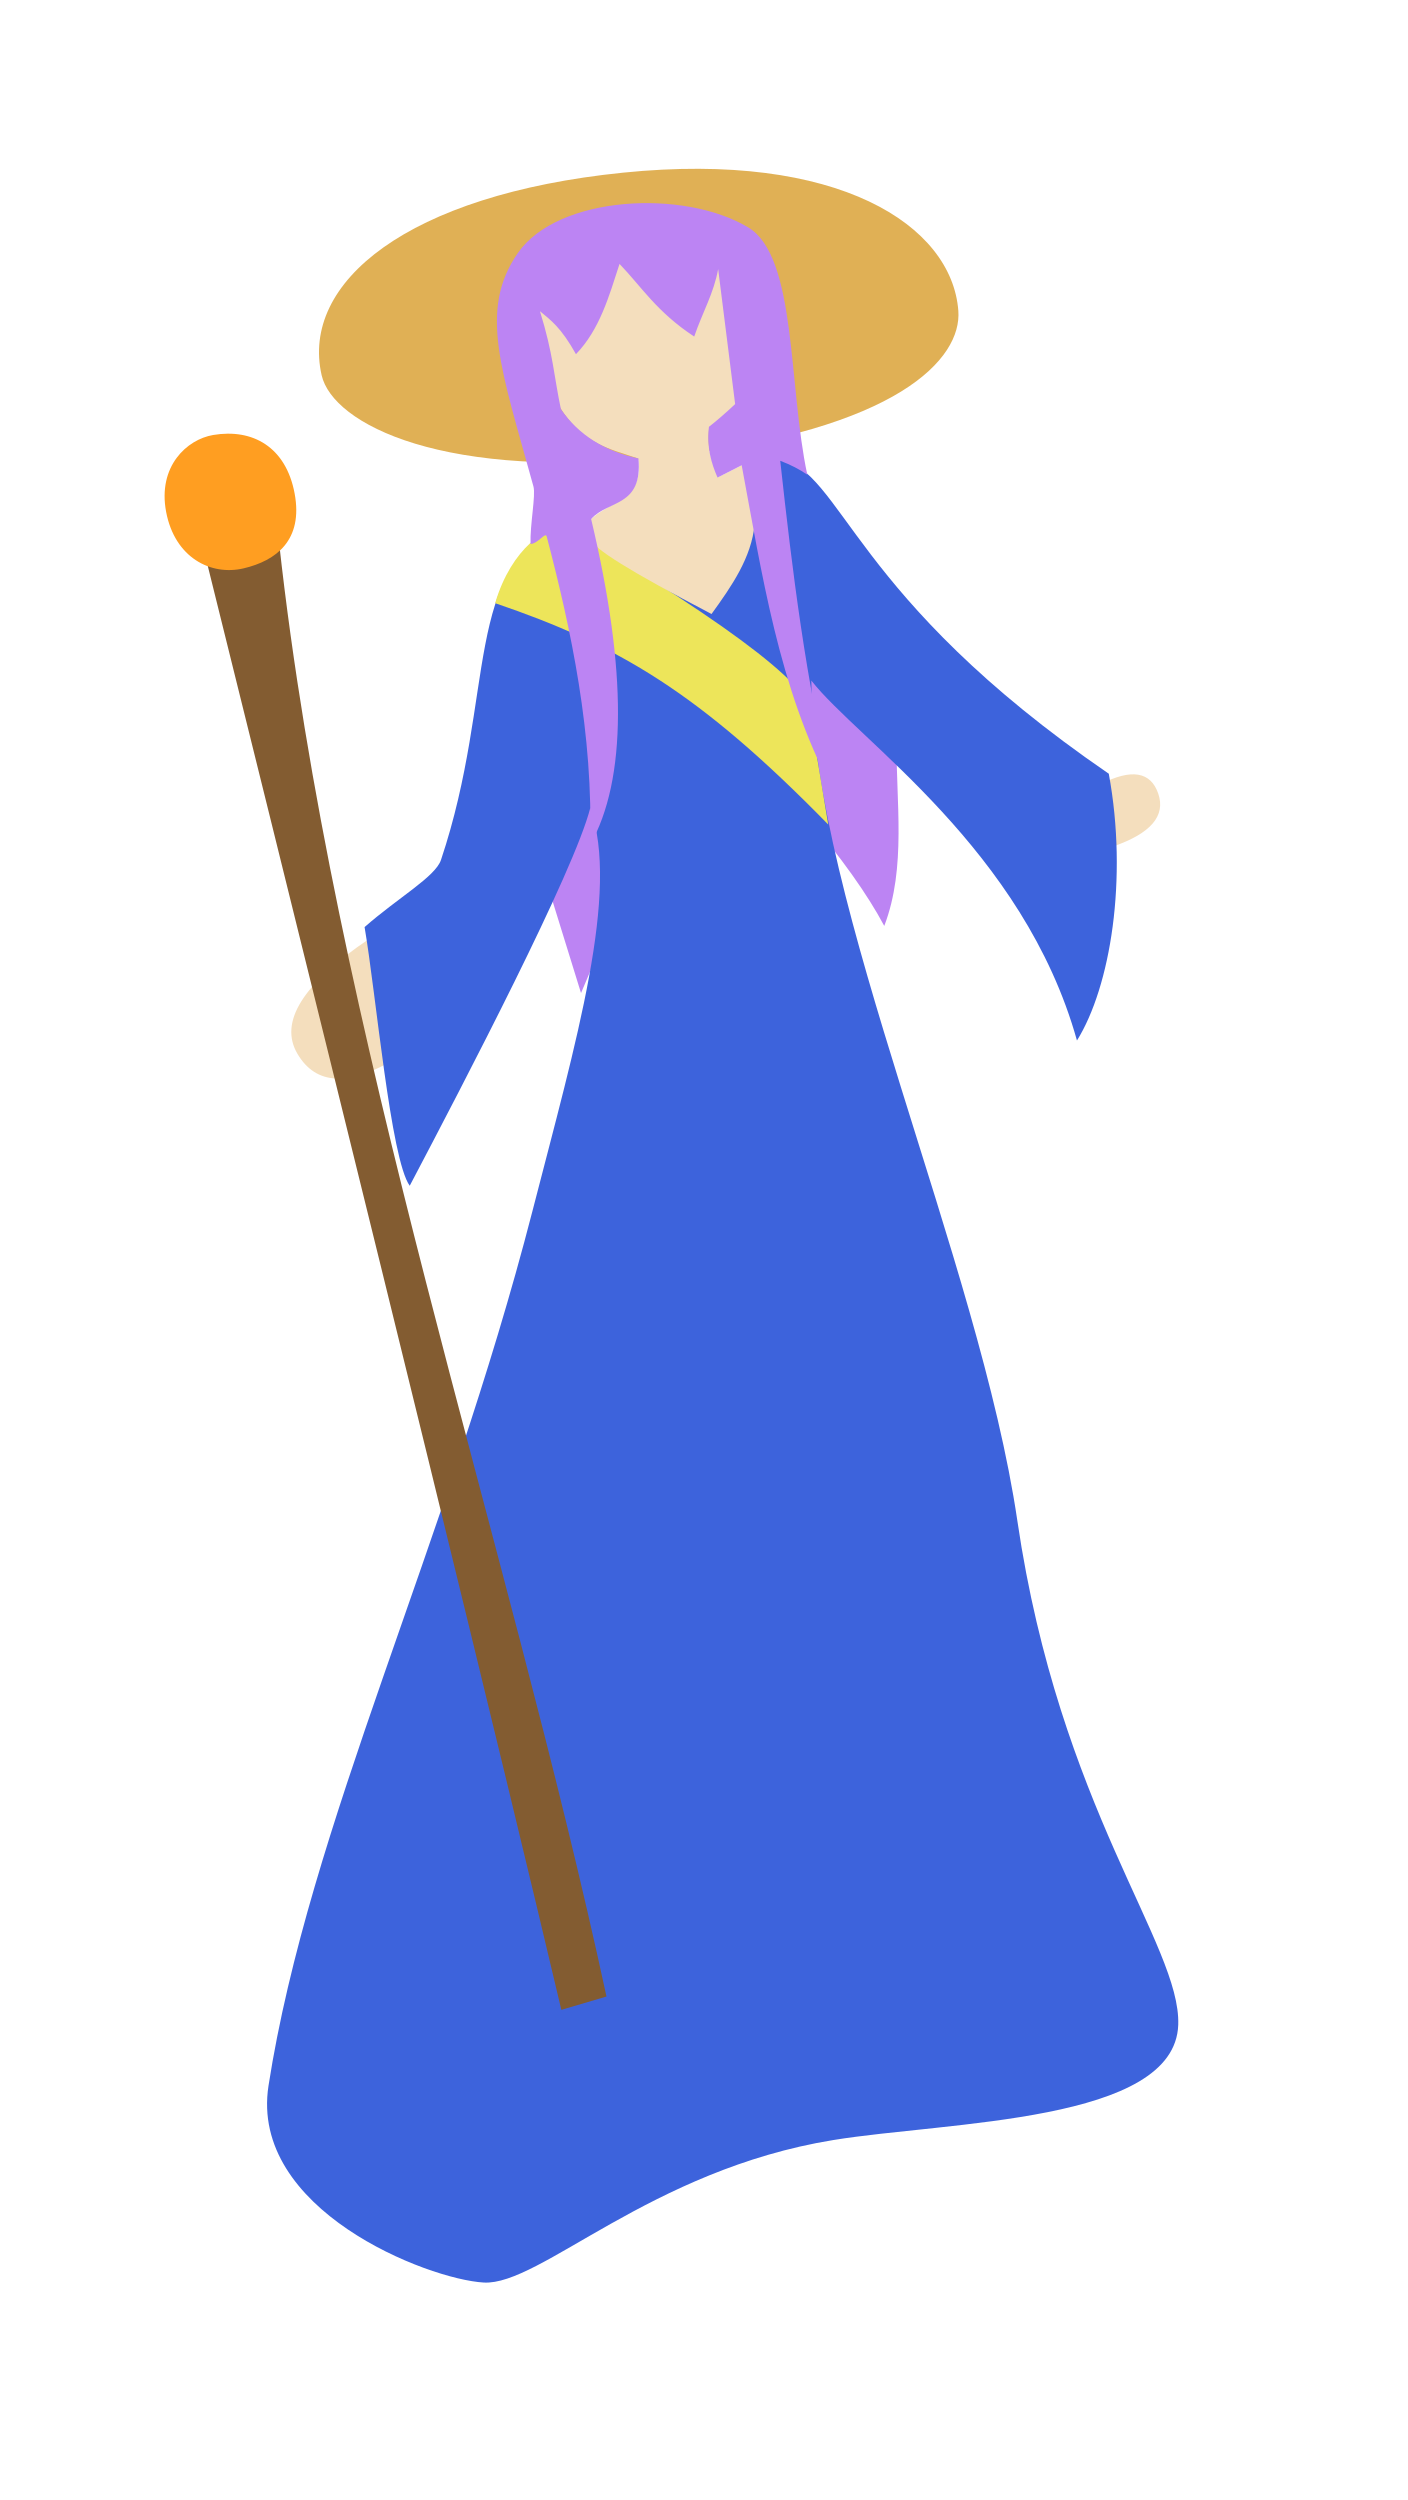
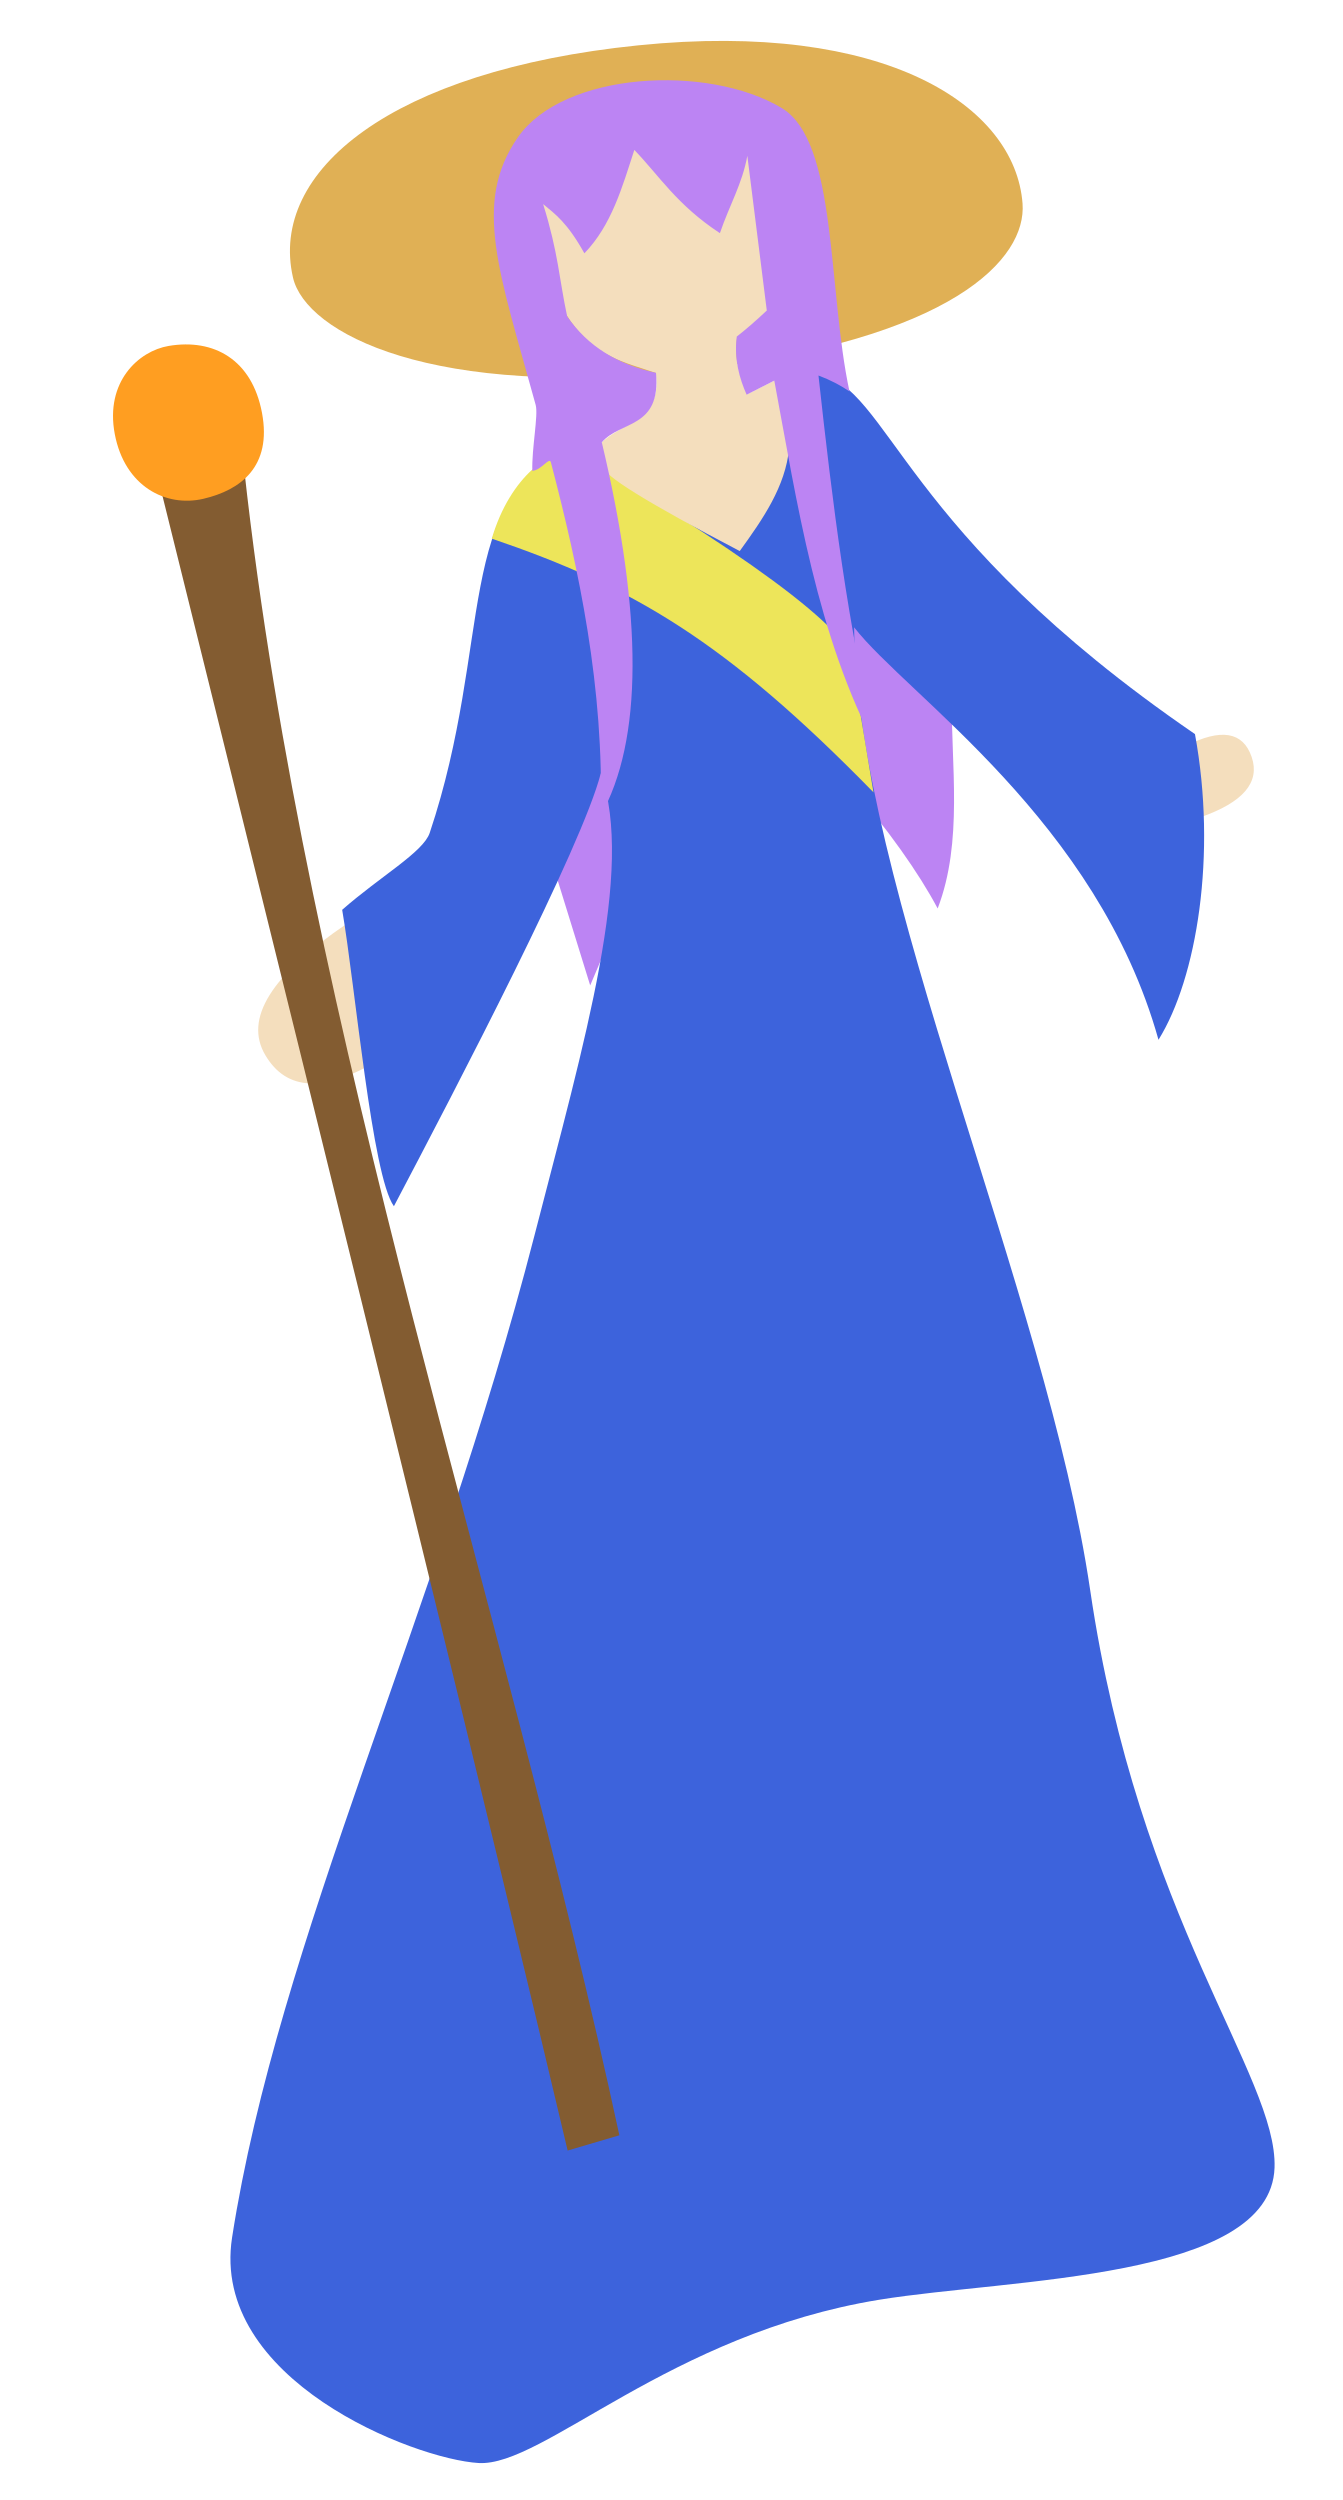
- <svg xmlns="http://www.w3.org/2000/svg" width="1216.28pt" height="2160.5pt" viewBox="0 0 1216.28 2160.5">
+ <svg xmlns="http://www.w3.org/2000/svg" width="1012.23pt" height="1885.43pt" viewBox="0 0 1012.23 1885.43">
  <defs />
-   <path id="shape0" transform="translate(275.6812, 145.8718)" fill="#e0b055" fill-rule="evenodd" d="M2.276 178.411C11.823 220.282 107.414 270.918 303.952 248.219C500.49 225.52 555.64 164.119 552.509 122.69C546.929 48.868 448.927 -15.642 262.551 3.362C76.174 22.366 -15.992 98.302 2.276 178.411Z" />
-   <path id="shape1" transform="translate(476.1093, 671.1541)" fill="#bc84f3" fill-rule="evenodd" d="M37.008 0L0 103.024L26.006 187.043L63.515 98.523C63.515 98.523 54.679 65.682 37.008 0Z" />
-   <path id="shape2" transform="translate(688.158, 560.6287)" fill="#bc84f3" fill-rule="evenodd" d="M76.017 239.555C95.379 188.981 86.088 131.894 86.52 77.018L0 0L8.002 144.033C38.9 180.519 61.572 212.359 76.017 239.555Z" />
-   <path id="shape3" transform="translate(951.2184, 669.1721)" fill="#f4debd" fill-rule="evenodd" d="M11.002 62.246C43.373 51.006 56.293 35.836 49.761 16.735C43.23 -2.365 26.643 -5.116 0 8.483C0 8.483 3.668 26.404 11.002 62.246Z" />
-   <path id="shape4" transform="translate(251.741, 811.6863)" fill="#f4debd" fill-rule="evenodd" d="M66.832 0C9.709 38.658 -10.796 71.665 5.318 99.023C21.432 126.38 50.105 127.547 91.338 102.524C91.338 102.524 83.169 68.349 66.832 0Z" />
-   <path id="shape5" transform="translate(230.7975, 396.0909)" fill="#3d63dc" fill-rule="evenodd" d="M1.256 1406.32C-15.415 1513.55 138.546 1573.62 187.199 1576.48C235.851 1579.34 331.109 1479.09 489.368 1453.33C588.471 1437.2 784.447 1438.44 787.436 1353.81C789.875 1284.77 684.913 1166.48 648.404 918.211C615.343 693.382 472.044 384.489 470.363 192.044C510.652 243.748 653.742 337.842 699.916 503.115C728.787 456.756 744.162 363.503 727.423 272.563C503.687 119.201 498.253 12.168 442.357 0C410.363 39.807 330.658 49.232 257.815 57.013C168.122 92.244 198.586 202.903 150.29 347.08C145.407 361.657 112.892 379.912 84.275 405.093C94.193 463.021 106.8 605.825 123.284 628.644C170.854 538.274 265.485 356.813 279.32 302.069C304.927 375.083 267.574 502.179 229.308 650.649C154.932 939.227 36.041 1182.59 1.256 1406.32Z" />
-   <path id="shape6" transform="translate(427.8978, 455.7655)" fill="#ede55a" fill-rule="evenodd" d="M61.715 0.339C45.765 -2.954 14.114 17.657 0 65.492C106.553 101.76 176.36 142.737 287.858 256.808L272.652 165.217C281.122 143.759 210.809 88.8 61.715 0.339Z" />
-   <path id="shape7" transform="translate(179.2927, 468.9194)" fill="#835c31" fill-rule="evenodd" d="M0 19.096L61.886 0C108.68 425.709 259.381 859.757 344.828 1256.48L305.819 1267.98C254.525 1050.53 152.586 634.235 0 19.096Z" />
-   <path id="shape8" transform="translate(142.2478, 374.7868)" fill="#ff9e21" fill-rule="evenodd" d="M41.996 1.127C19.362 4.938 -6.146 28.103 1.328 67.61C8.802 107.117 39.904 123.028 68.165 116.412C96.426 109.795 119.903 92.066 112.369 51.696C104.835 11.327 75.947 -4.59 41.996 1.127Z" />
-   <path id="shape9" transform="translate(465.6521, 199.5583)" fill="#f4debd" fill-rule="evenodd" d="M149.239 331.063C166.774 306.823 183.743 282.405 186.498 253.546L178.746 200.784L154.976 212.78C150.676 200.709 144.82 190.608 147.239 170.027L170.494 150.522L155.49 13.741C122.874 -23.32 -5.821 21.189 0.205 69.003C3.611 97.447 6.552 123.592 17.721 151.681C37.804 184.721 62.151 188.444 85.841 196.689C91.379 232.742 59.358 233.917 43.965 250.295L46.465 267.299C45.014 273.222 79.272 294.477 149.239 331.063Z" />
-   <path id="shape10" transform="translate(429.4342, 175.5276)" fill="#bc84f3" fill-rule="evenodd" d="M80.507 554.728C112.363 498.003 112.672 404.119 81.433 273.075C95.711 256.534 126.134 262.898 122.318 220.688C93.622 214.423 70.799 200.817 55.302 178.054C49.264 149.84 48.74 130.466 37.187 93.412C46.454 101.087 55.392 107.368 68.306 130.543C88.822 109.328 96.84 80.614 105.969 52.567C124.846 72.133 138.054 94.019 170.507 115.337C177.629 94.413 187.456 77.91 191.194 56.987L205.87 173.687C197.106 181.938 189.646 188.362 183.238 193.313C181.038 210.862 185.413 225.204 190.664 237.164L211.528 226.555C228.571 317.401 243.422 419.522 289.481 505.379C266.927 413.511 255.337 318.269 244.846 222.689C254.048 226.161 261.689 230.219 268.226 234.692C251.702 157.786 259.246 46.294 217.214 21.017C161.707 -12.363 52.718 -6.667 18.169 43.023C-16.381 92.712 4.164 144.79 31.573 244.9C33.683 252.605 28.508 277.654 29.053 294.63C35.914 294.06 41.825 283.932 43.022 288.087C64.099 368.611 83.452 458.524 80.507 554.728Z" />
+   <path id="shape0" transform="matrix(1 0 0 1 218.6681 30.84543)" fill="#e0b055" fill-rule="evenodd" d="M2.276 178.411C11.823 220.282 107.414 270.918 303.952 248.219C500.49 225.52 555.64 164.119 552.509 122.69C546.929 48.868 448.927 -15.642 262.551 3.362C76.174 22.366 -15.992 98.302 2.276 178.411Z" />
+   <path id="shape01" transform="matrix(1 0 0 1 419.0962 556.1277)" fill="#bc84f3" fill-rule="evenodd" d="M37.008 0L0 103.024L26.006 187.043L63.515 98.523C63.515 98.523 54.679 65.682 37.008 0Z" />
+   <path id="shape1" transform="matrix(1 0 0 1 631.1449 445.6023)" fill="#bc84f3" fill-rule="evenodd" d="M76.017 239.555C95.379 188.981 86.088 131.894 86.52 77.018L0 0L8.002 144.033C38.9 180.519 61.572 212.359 76.017 239.555Z" />
+   <path id="shape2" transform="matrix(1 0 0 1 894.2053 554.1457)" fill="#f4debd" fill-rule="evenodd" d="M11.002 62.246C43.373 51.006 56.293 35.836 49.761 16.735C43.23 -2.365 26.643 -5.116 0 8.483C0 8.483 3.668 26.404 11.002 62.246Z" />
+   <path id="shape3" transform="matrix(1 0 0 1 194.7279 696.66)" fill="#f4debd" fill-rule="evenodd" d="M66.832 0C9.709 38.658 -10.796 71.665 5.318 99.023C21.432 126.38 50.105 127.547 91.338 102.524C91.338 102.524 83.169 68.349 66.832 0Z" />
+   <path id="shape02" transform="matrix(1 0 0 1 173.7844 281.0645)" fill="#3d63dc" fill-rule="evenodd" d="M1.256 1406.32C-15.415 1513.55 138.546 1573.62 187.199 1576.48C235.851 1579.34 331.109 1479.09 489.368 1453.33C588.471 1437.2 784.447 1438.44 787.436 1353.81C789.875 1284.77 684.913 1166.48 648.404 918.211C615.343 693.382 472.044 384.489 470.363 192.044C510.652 243.748 653.742 337.842 699.916 503.115C728.787 456.756 744.162 363.503 727.423 272.563C503.687 119.201 498.253 12.168 442.357 0C410.363 39.807 330.658 49.232 257.815 57.013C168.122 92.244 198.586 202.903 150.29 347.08C145.407 361.657 112.892 379.912 84.275 405.093C94.193 463.021 106.8 605.825 123.284 628.644C170.854 538.274 265.485 356.813 279.32 302.069C304.927 375.083 267.574 502.179 229.308 650.649C154.932 939.227 36.041 1182.59 1.256 1406.32Z" />
+   <path id="shape11" transform="matrix(1 0 0 1 370.8847 340.7391)" fill="#ede55a" fill-rule="evenodd" d="M61.715 0.339C45.765 -2.954 14.114 17.657 0 65.492C106.553 101.76 176.36 142.737 287.858 256.808L272.652 165.217C281.122 143.759 210.809 88.8 61.715 0.339Z" />
+   <path id="shape03" transform="matrix(1 0 0 1 122.2796 353.893)" fill="#835c31" fill-rule="evenodd" d="M0 19.096L61.886 0C108.68 425.709 259.381 859.757 344.828 1256.48L305.819 1267.98C254.525 1050.53 152.586 634.235 0 19.096Z" />
+   <path id="shape12" transform="matrix(1 0 0 1 85.23469 259.7605)" fill="#ff9e21" fill-rule="evenodd" d="M41.996 1.127C19.362 4.938 -6.146 28.103 1.328 67.61C8.802 107.117 39.904 123.028 68.165 116.412C96.426 109.795 119.903 92.066 112.369 51.696C104.835 11.327 75.947 -4.59 41.996 1.127Z" />
+   <path id="shape04" transform="matrix(1 0 0 1 408.639 84.53195)" fill="#f4debd" fill-rule="evenodd" d="M149.239 331.063C166.774 306.823 183.743 282.405 186.498 253.546L178.746 200.784L154.976 212.78C150.676 200.709 144.82 190.608 147.239 170.027L170.494 150.522L155.49 13.741C122.874 -23.32 -5.821 21.189 0.205 69.003C3.611 97.447 6.552 123.592 17.721 151.681C37.804 184.721 62.151 188.444 85.841 196.689C91.379 232.742 59.358 233.917 43.965 250.295L46.465 267.299C45.014 273.222 79.272 294.477 149.239 331.063Z" />
+   <path id="shape05" transform="matrix(1 0 0 1 372.4211 60.5012)" fill="#bc84f3" fill-rule="evenodd" d="M80.507 554.728C112.363 498.003 112.672 404.119 81.433 273.075C95.711 256.534 126.134 262.898 122.318 220.688C93.622 214.423 70.799 200.817 55.302 178.054C49.264 149.84 48.74 130.466 37.187 93.412C46.454 101.087 55.392 107.368 68.306 130.543C88.822 109.328 96.84 80.614 105.969 52.567C124.846 72.133 138.054 94.019 170.507 115.337C177.629 94.413 187.456 77.91 191.194 56.987L205.87 173.687C197.106 181.938 189.646 188.362 183.238 193.313C181.038 210.862 185.413 225.204 190.664 237.164L211.528 226.555C228.571 317.401 243.422 419.522 289.481 505.379C266.927 413.511 255.337 318.269 244.846 222.689C254.048 226.161 261.689 230.219 268.226 234.692C251.702 157.786 259.246 46.294 217.214 21.017C161.707 -12.363 52.718 -6.667 18.169 43.023C-16.381 92.712 4.164 144.79 31.573 244.9C33.683 252.605 28.508 277.654 29.053 294.63C35.914 294.06 41.825 283.932 43.022 288.087C64.099 368.611 83.452 458.524 80.507 554.728Z" />
</svg>
